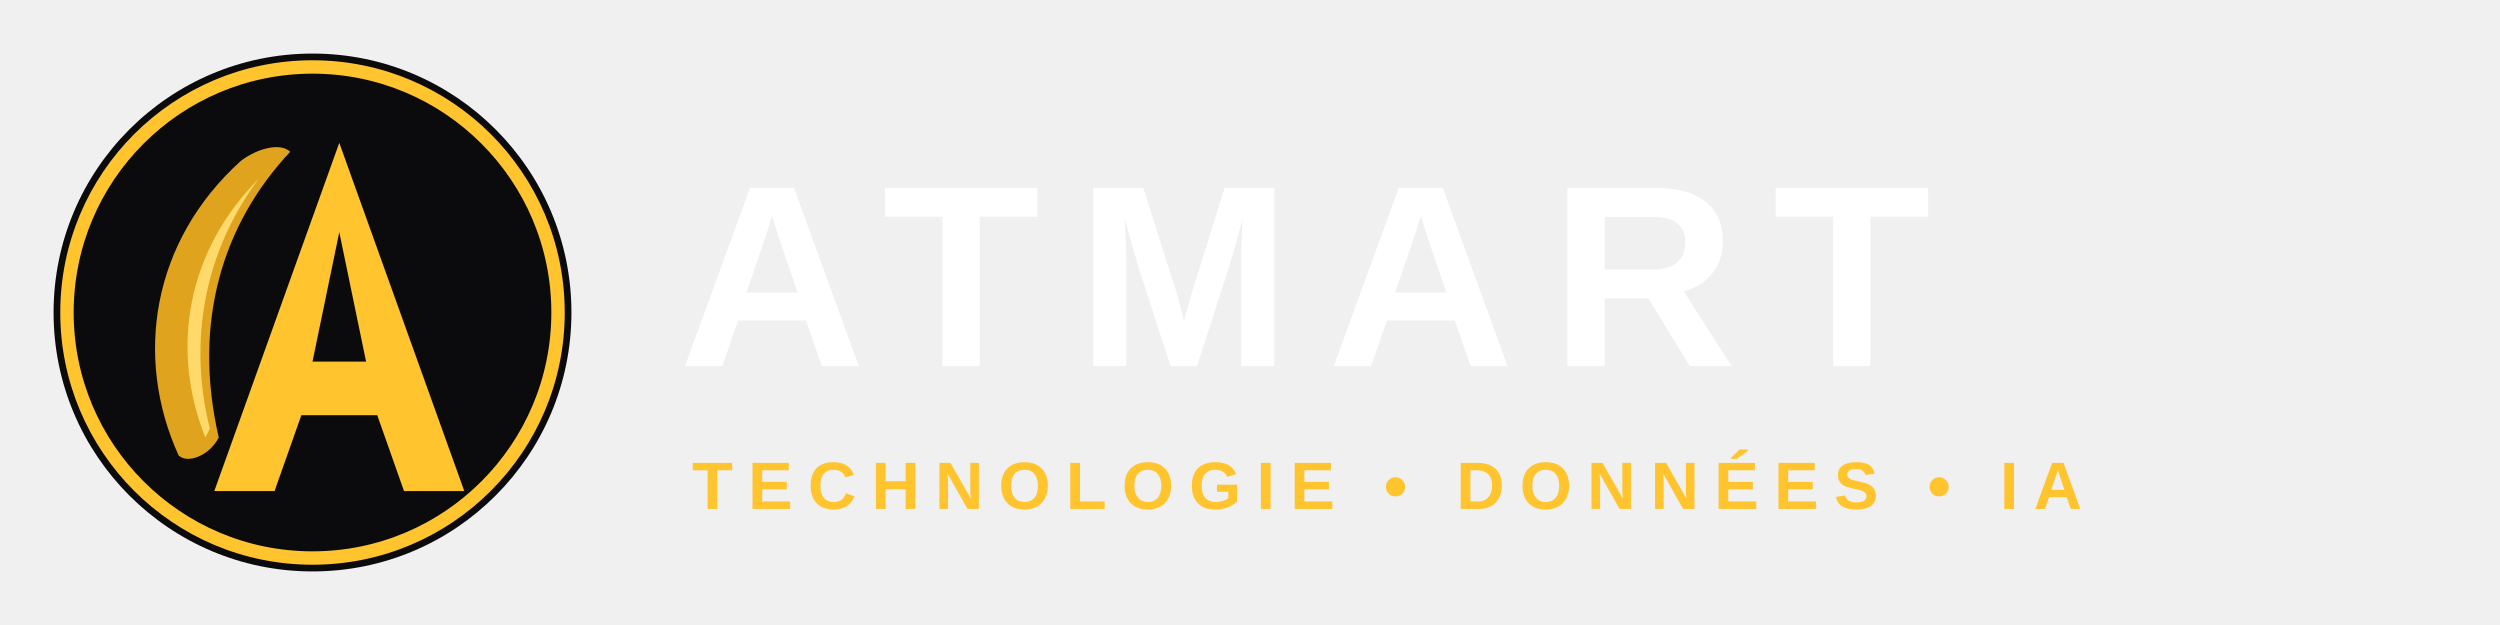
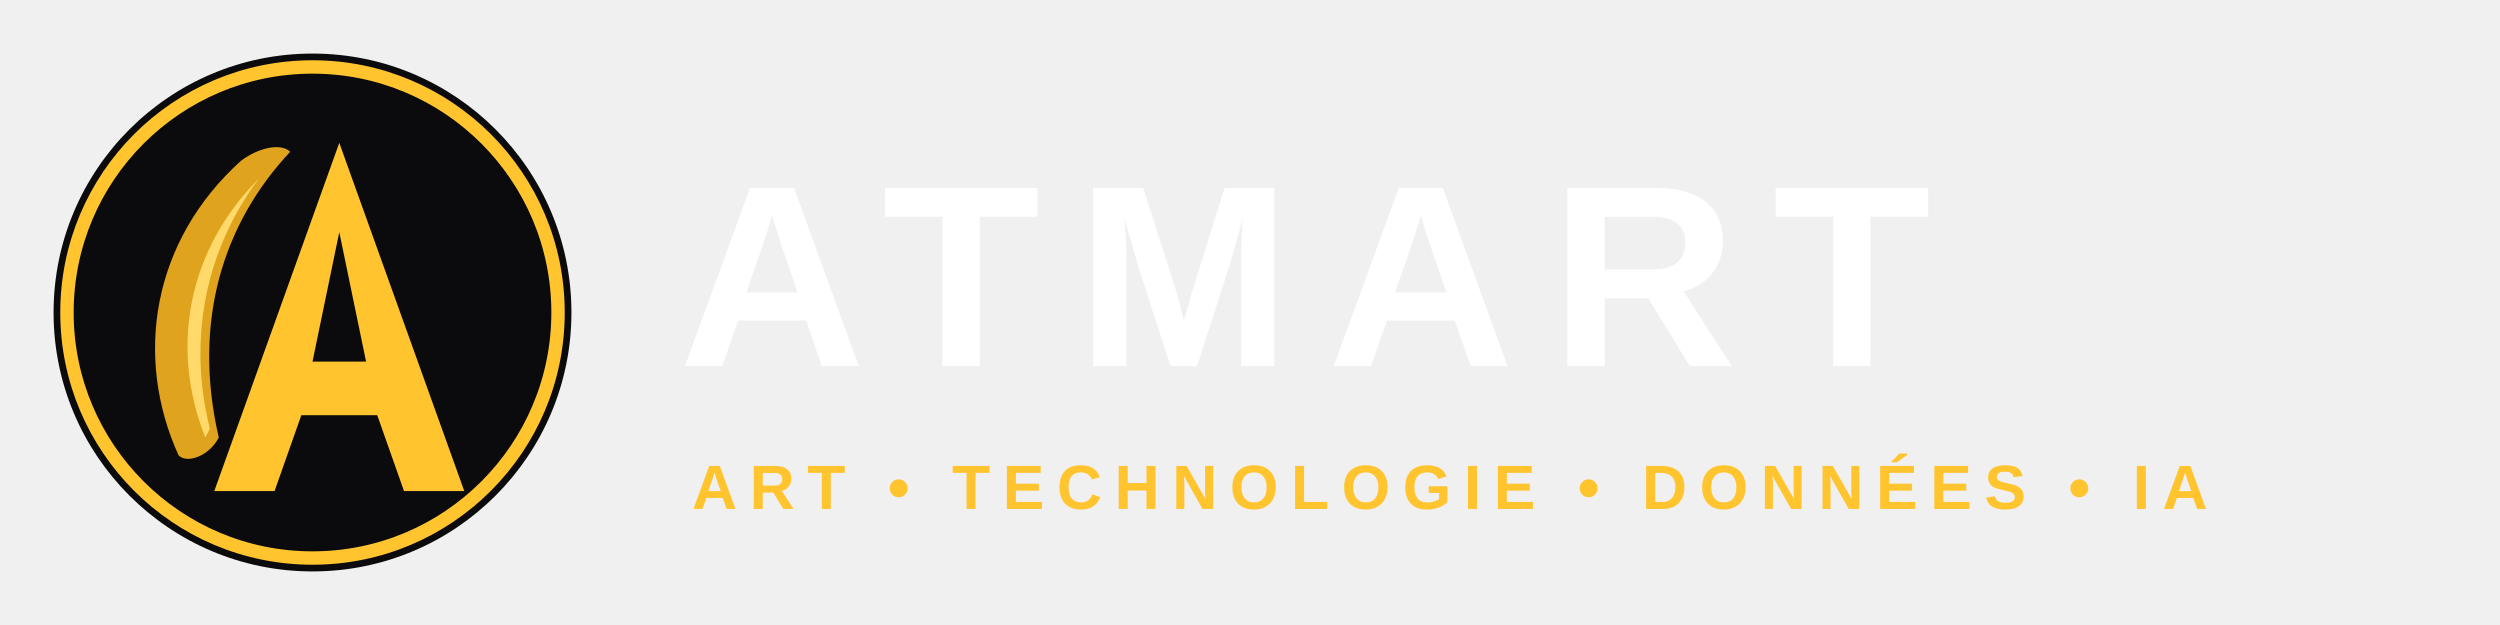
- <svg xmlns="http://www.w3.org/2000/svg" viewBox="0 0 560 140" role="img" aria-label="Atmart — Technologie, Données, IA">
+ <svg xmlns="http://www.w3.org/2000/svg" viewBox="0 0 560 140" role="img" aria-label="Atmart — Art, Technologie, Données, IA">
  <g transform="translate(10,10) scale(1)">
    <circle cx="60" cy="60" r="58" fill="#0B0B0D" />
    <circle cx="60" cy="60" r="55" fill="none" stroke="#FFC42E" stroke-width="3" />
    <path d="M30 92 C20 70 24 44 44 26 C48 23 53 22 55 24 C40 40 33 62 39 88 C37 92 32 94 30 92 Z" fill="#DFA31D" />
    <path d="M36 88 C28 68 32 46 48 30 C36 46 32 66 37 86 Z" fill="#FFDA6B" />
    <path fill-rule="evenodd" fill="#FFC42E" d="M66 22 L94 100 L80.5 100 L74.5 83 L57.5 83 L51.5 100 L38 100 Z M66 42 L72 71 L60 71 Z" />
  </g>
  <text x="152" y="82" fill="#FFFFFF" font-family="Montserrat, 'Space Grotesk', Arial, sans-serif" font-weight="700" font-size="58" letter-spacing="8">ATMART</text>
-   <text x="155" y="114" fill="#FFC42E" font-family="Montserrat, 'Space Grotesk', Arial, sans-serif" font-weight="600" font-size="15" letter-spacing="3.4">TECHNOLOGIE • DONNÉES • IA</text>
+   <text x="155" y="114" fill="#FFC42E" font-family="Montserrat, 'Space Grotesk', Arial, sans-serif" font-weight="600" font-size="14" letter-spacing="2.8">ART • TECHNOLOGIE • DONNÉES • IA</text>
</svg>
